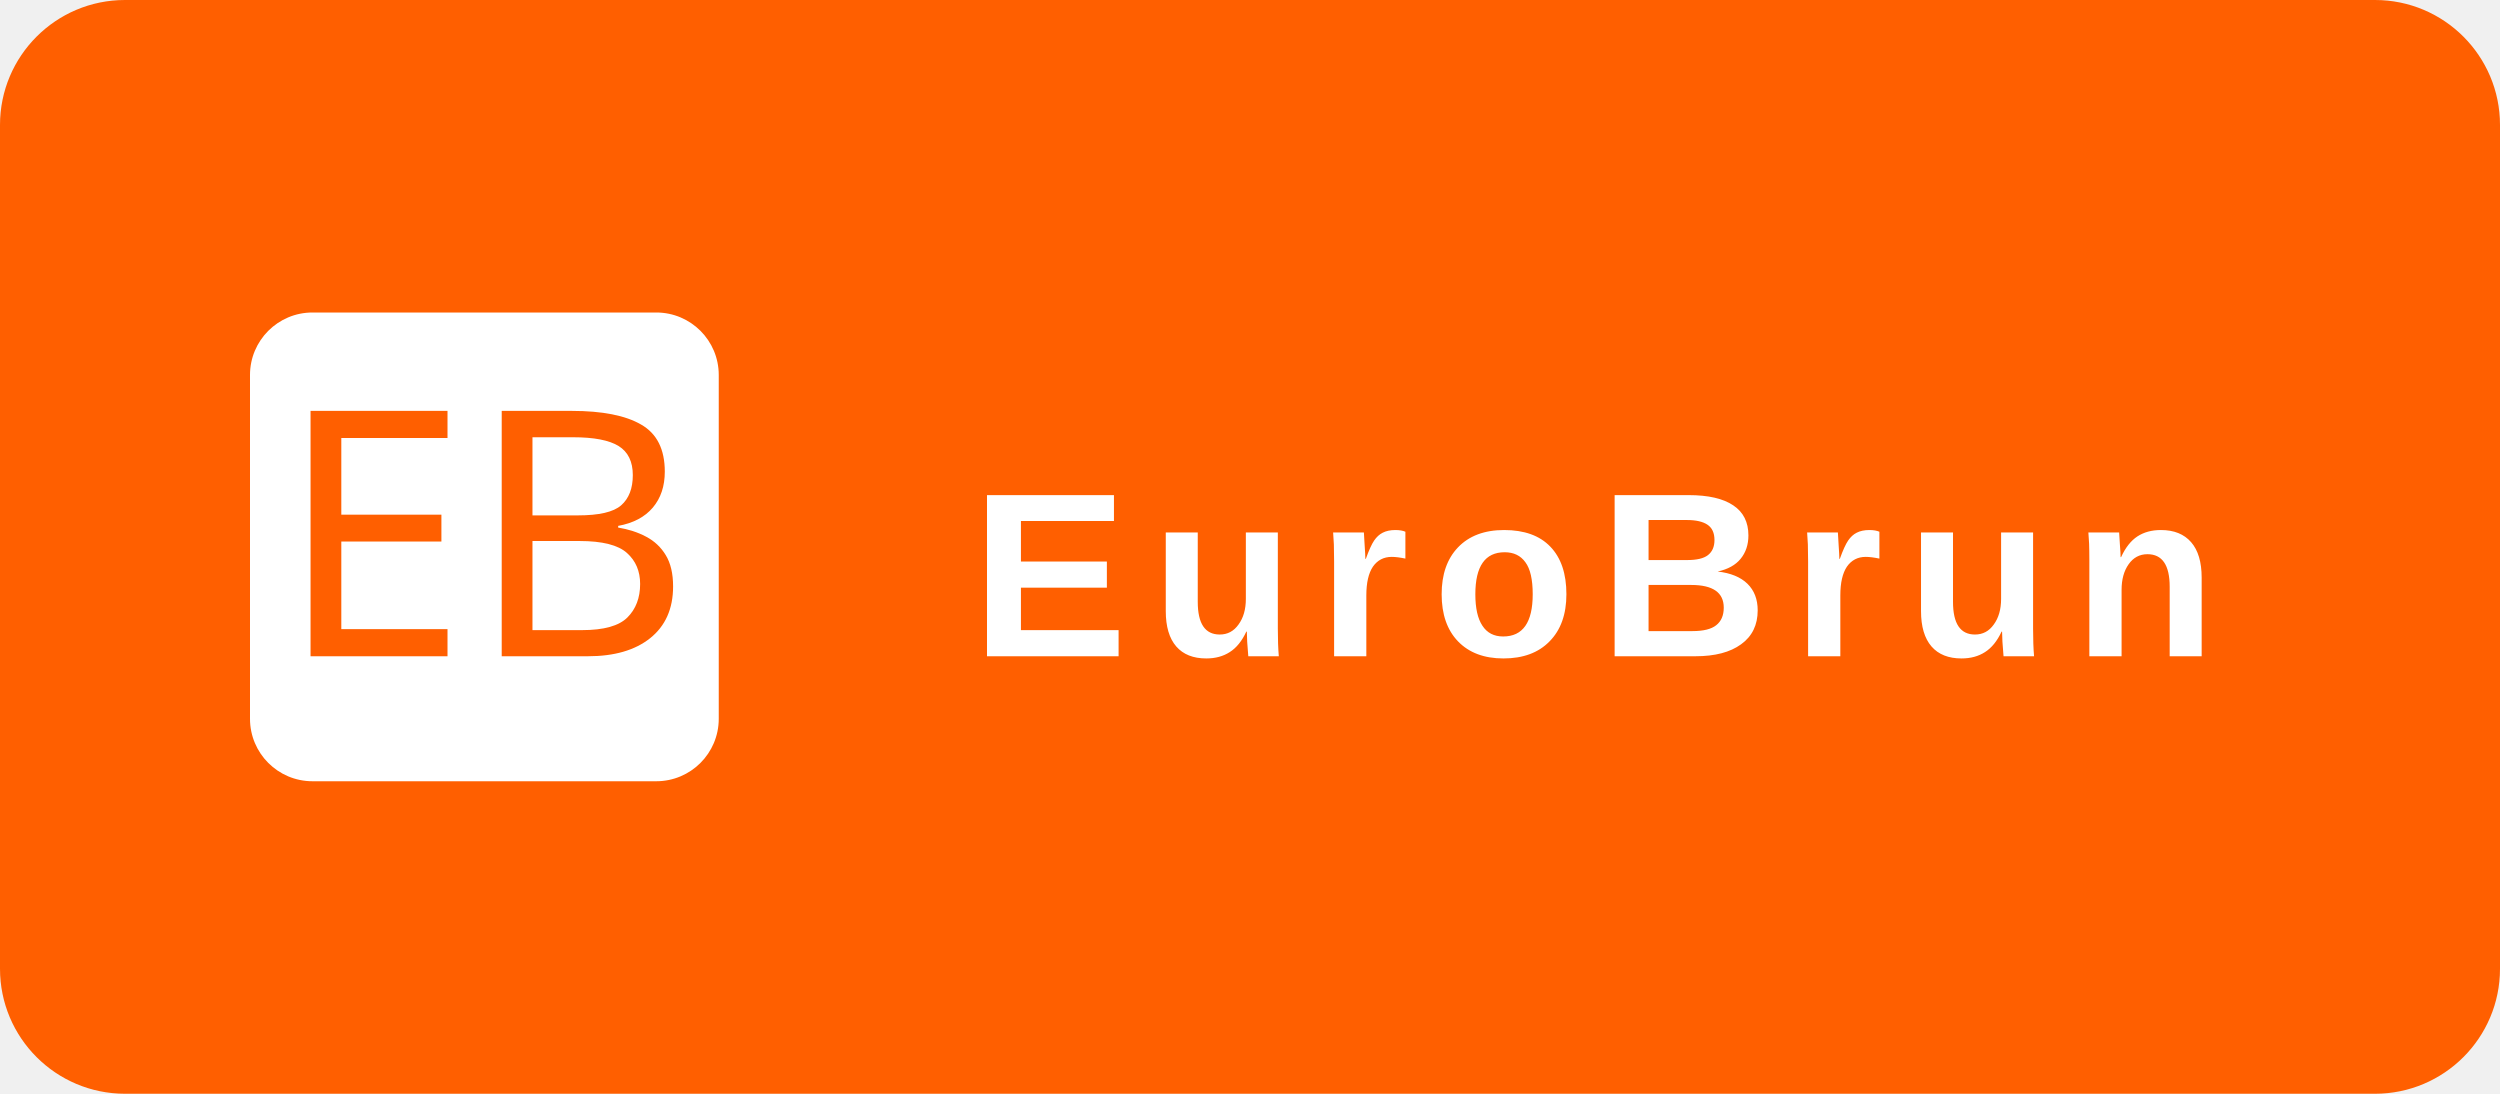
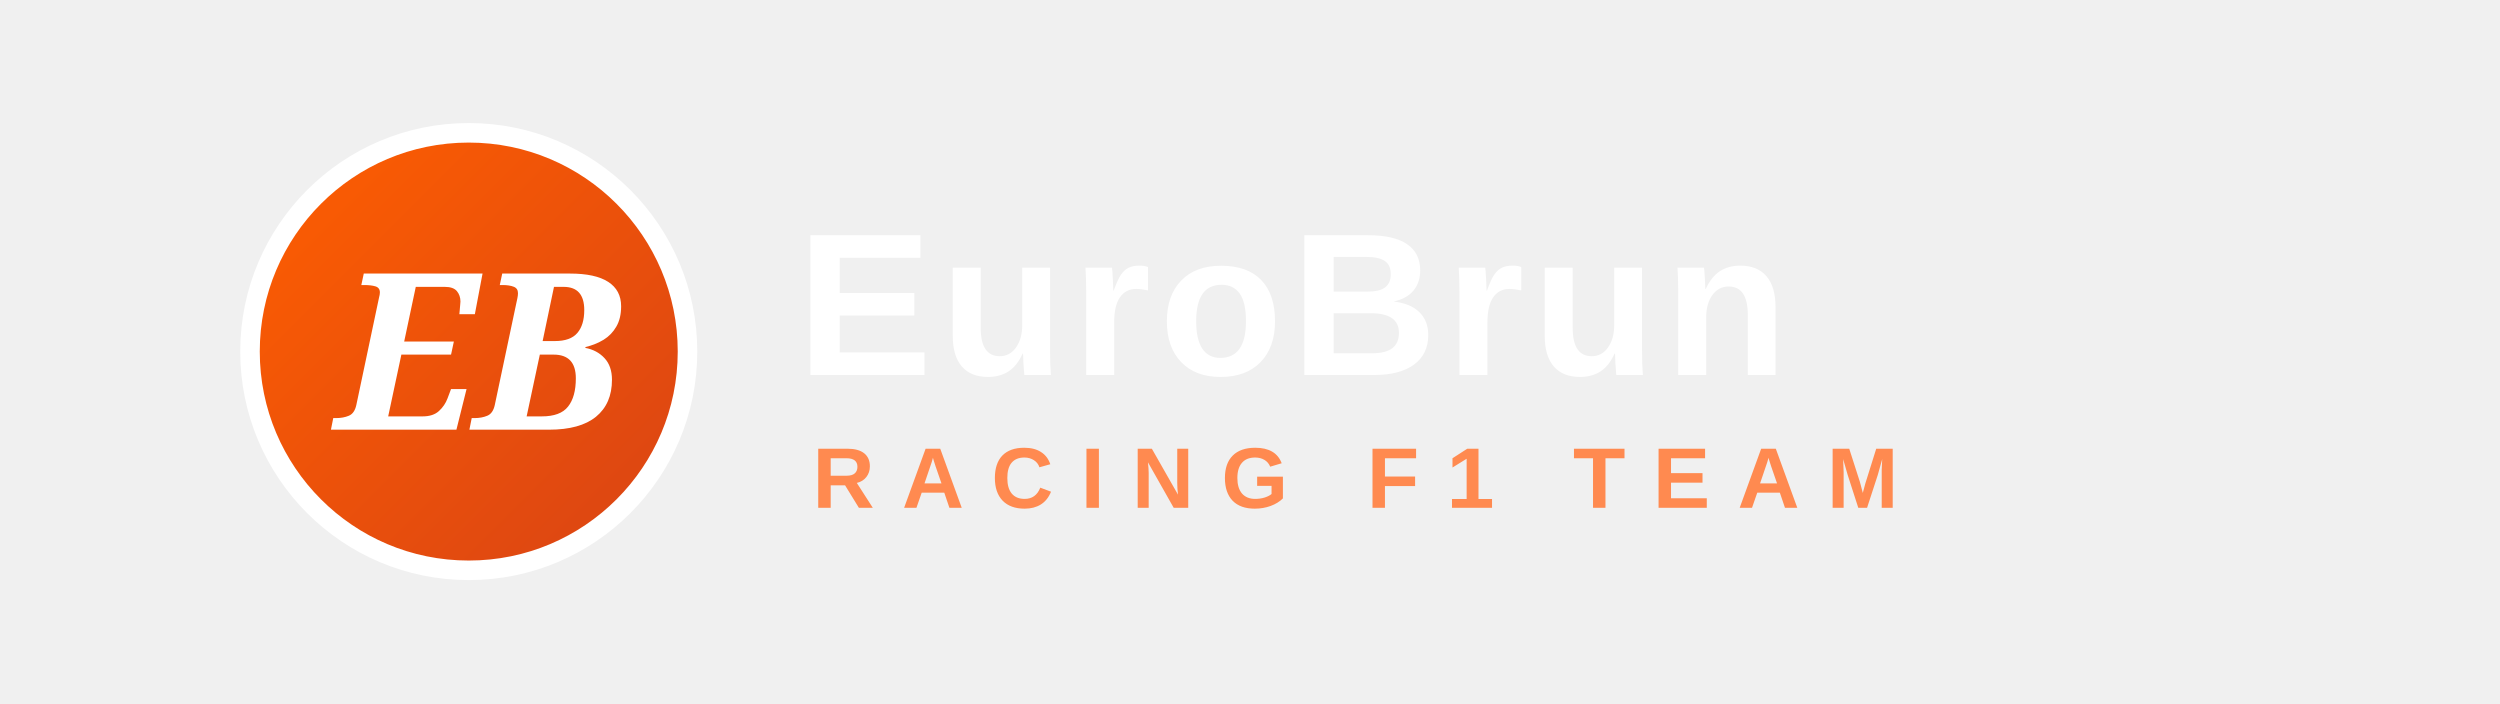
- <svg xmlns="http://www.w3.org/2000/svg" viewBox="0 0 160 70">
-   <rect width="160" height="70" rx="8" fill="#FF5F00" />
-   <rect x="16" y="20" width="30" height="30" rx="4" fill="#ffffff" />
-   <text x="31" y="42" fill="#FF5F00" font-family="Impact, sans-serif" font-size="22" text-anchor="middle">EB</text>
-   <text x="102" y="42" fill="#ffffff" font-family="Arial, sans-serif" font-weight="900" font-size="15" letter-spacing="1.5" text-anchor="middle">EuroBrun</text>
+ <svg xmlns="http://www.w3.org/2000/svg" viewBox="0 0 320 90">
+   <defs>
+     <linearGradient id="ebGrad" x1="0%" y1="0%" x2="100%" y2="100%">
+       <stop offset="0%" stop-color="#FF5F00" />
+       <stop offset="100%" stop-color="#D84315" />
+     </linearGradient>
+   </defs>
+   <g transform="translate(20, 10)">
+     <circle cx="40" cy="35" r="28" fill="url(#ebGrad)" stroke="#FFFFFF" stroke-width="2.5" />
+     <text x="23" y="45" font-family="'Georgia', serif" font-weight="bold" font-size="28" fill="#FFFFFF" font-style="italic">EB</text>
+     <text x="82" y="38" font-family="'Helvetica Neue', Arial, sans-serif" font-weight="800" font-size="26" fill="#FFFFFF" letter-spacing="1">EuroBrun</text>
+     <text x="84" y="55" font-family="'Helvetica Neue', Arial, sans-serif" font-weight="700" font-size="11" fill="#FF8A50" letter-spacing="3.5">RACING F1 TEAM</text>
+   </g>
</svg>
